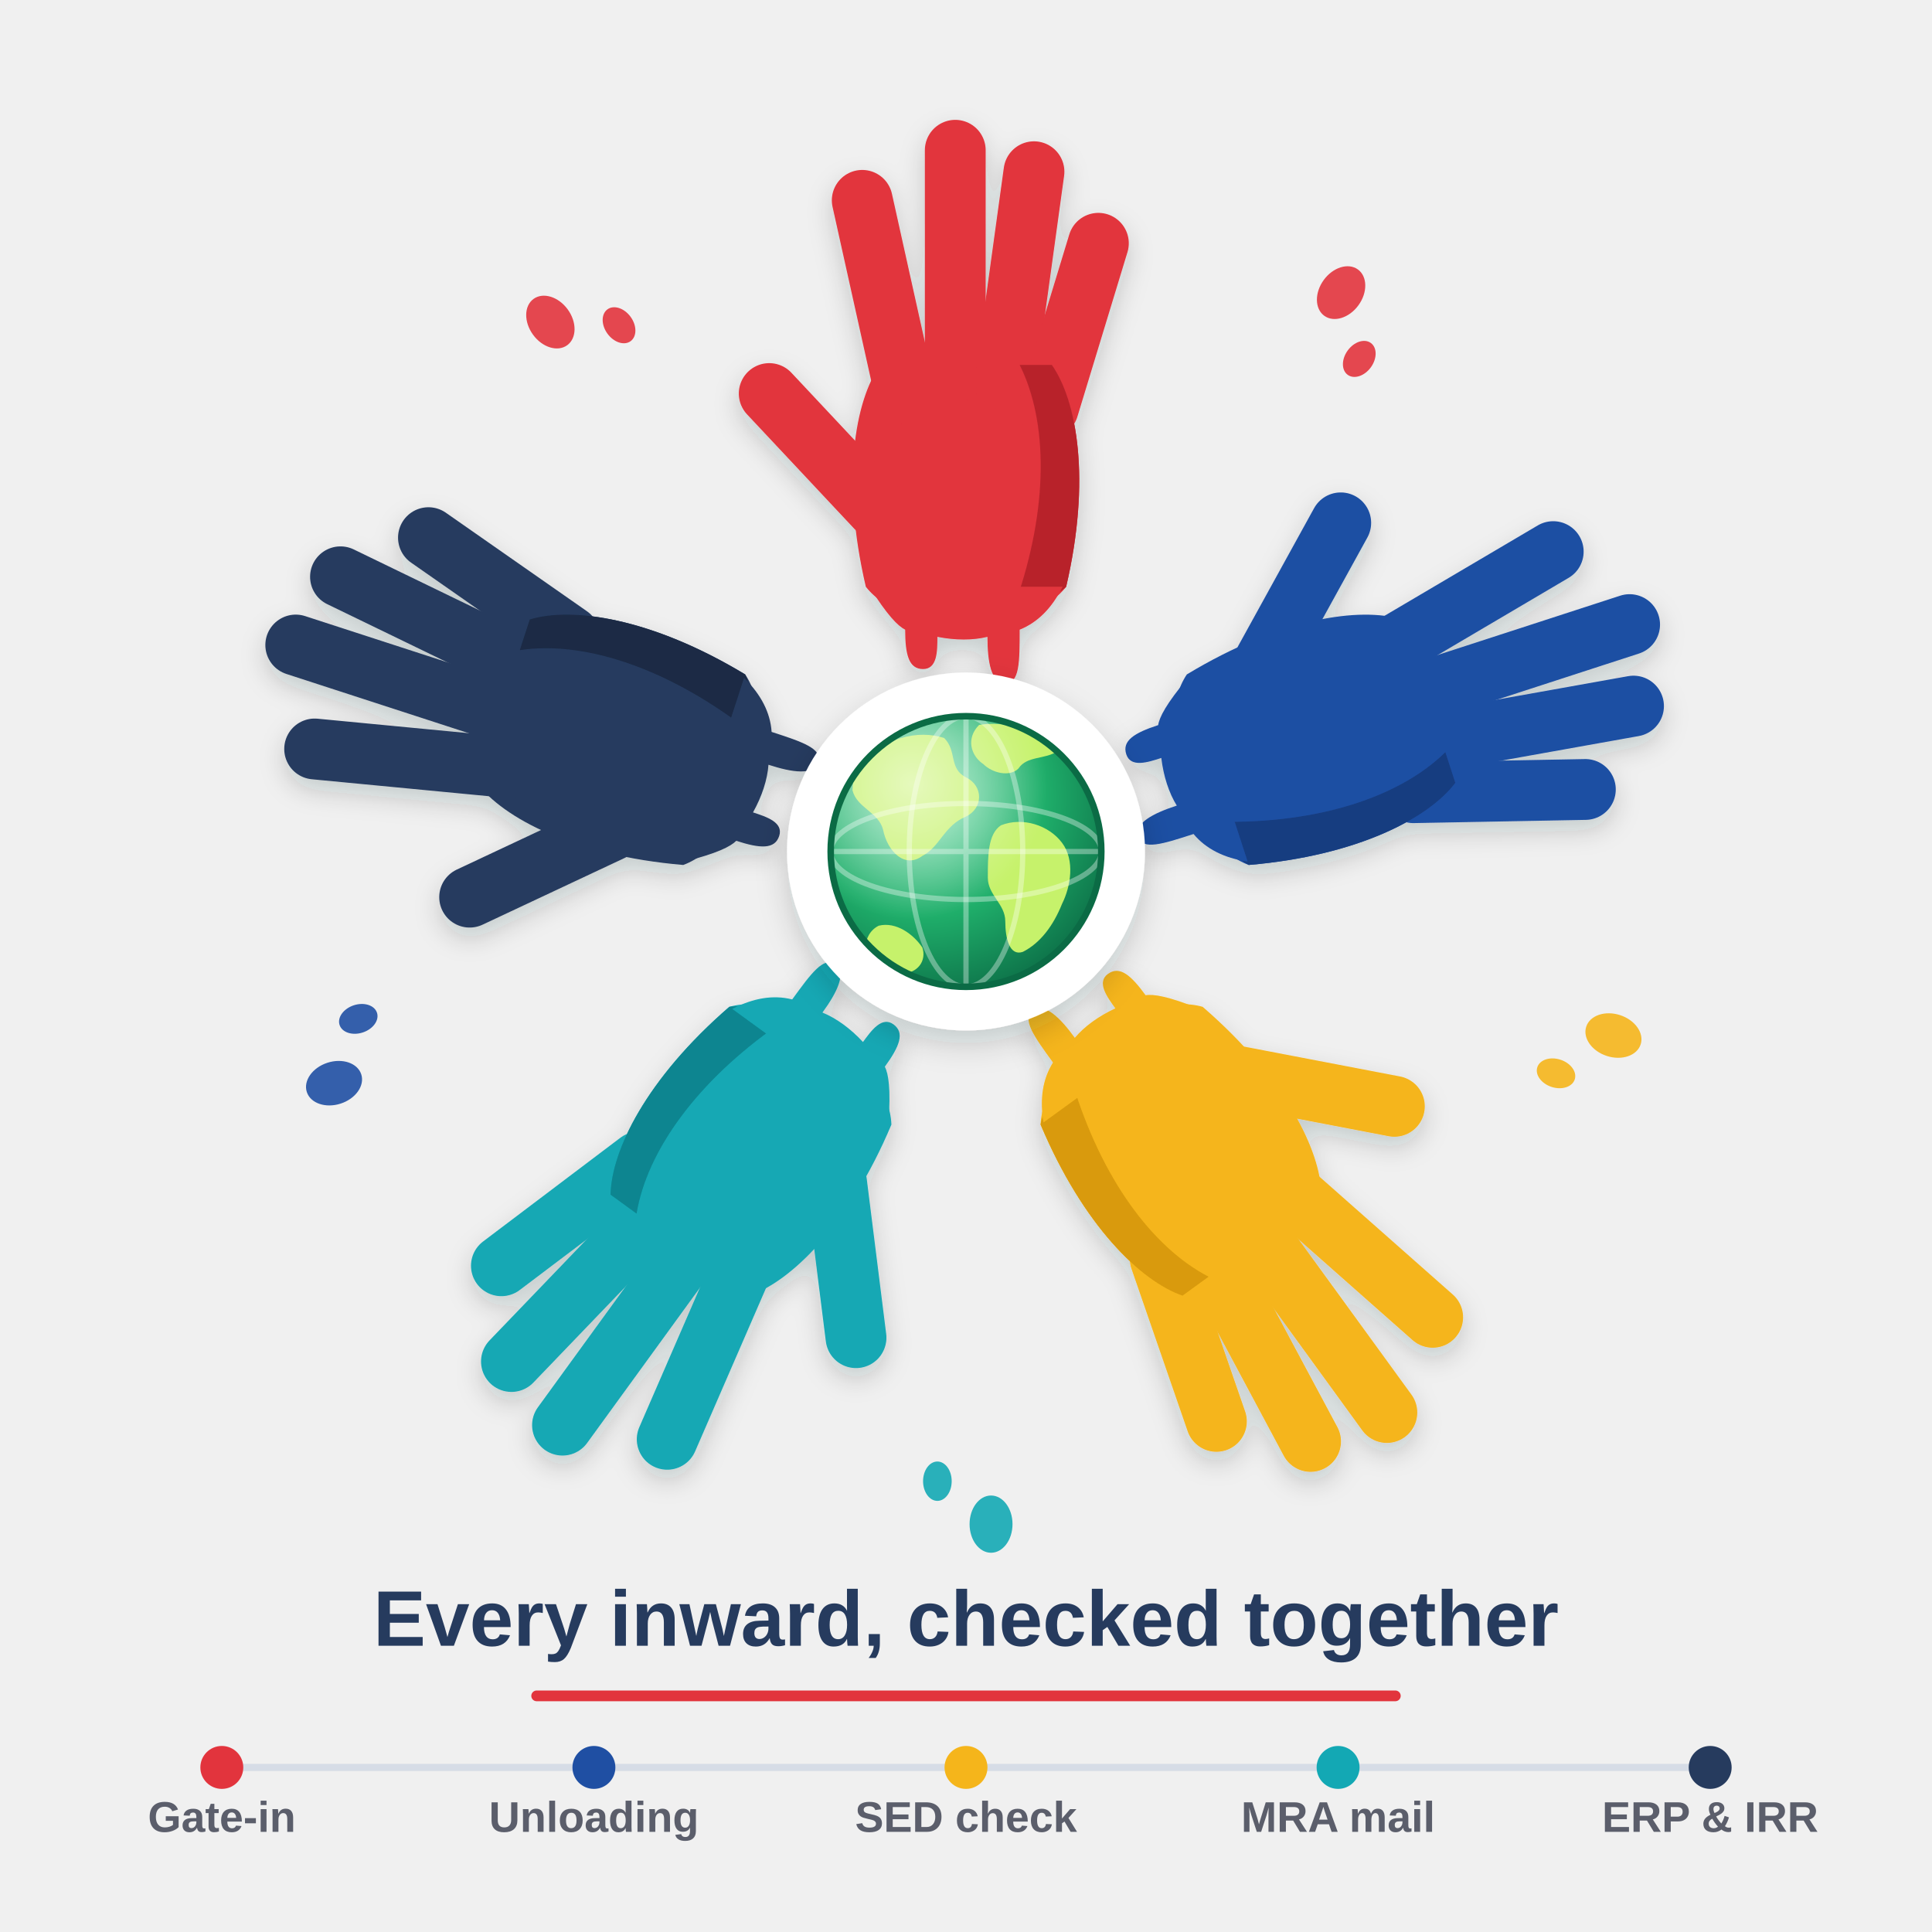
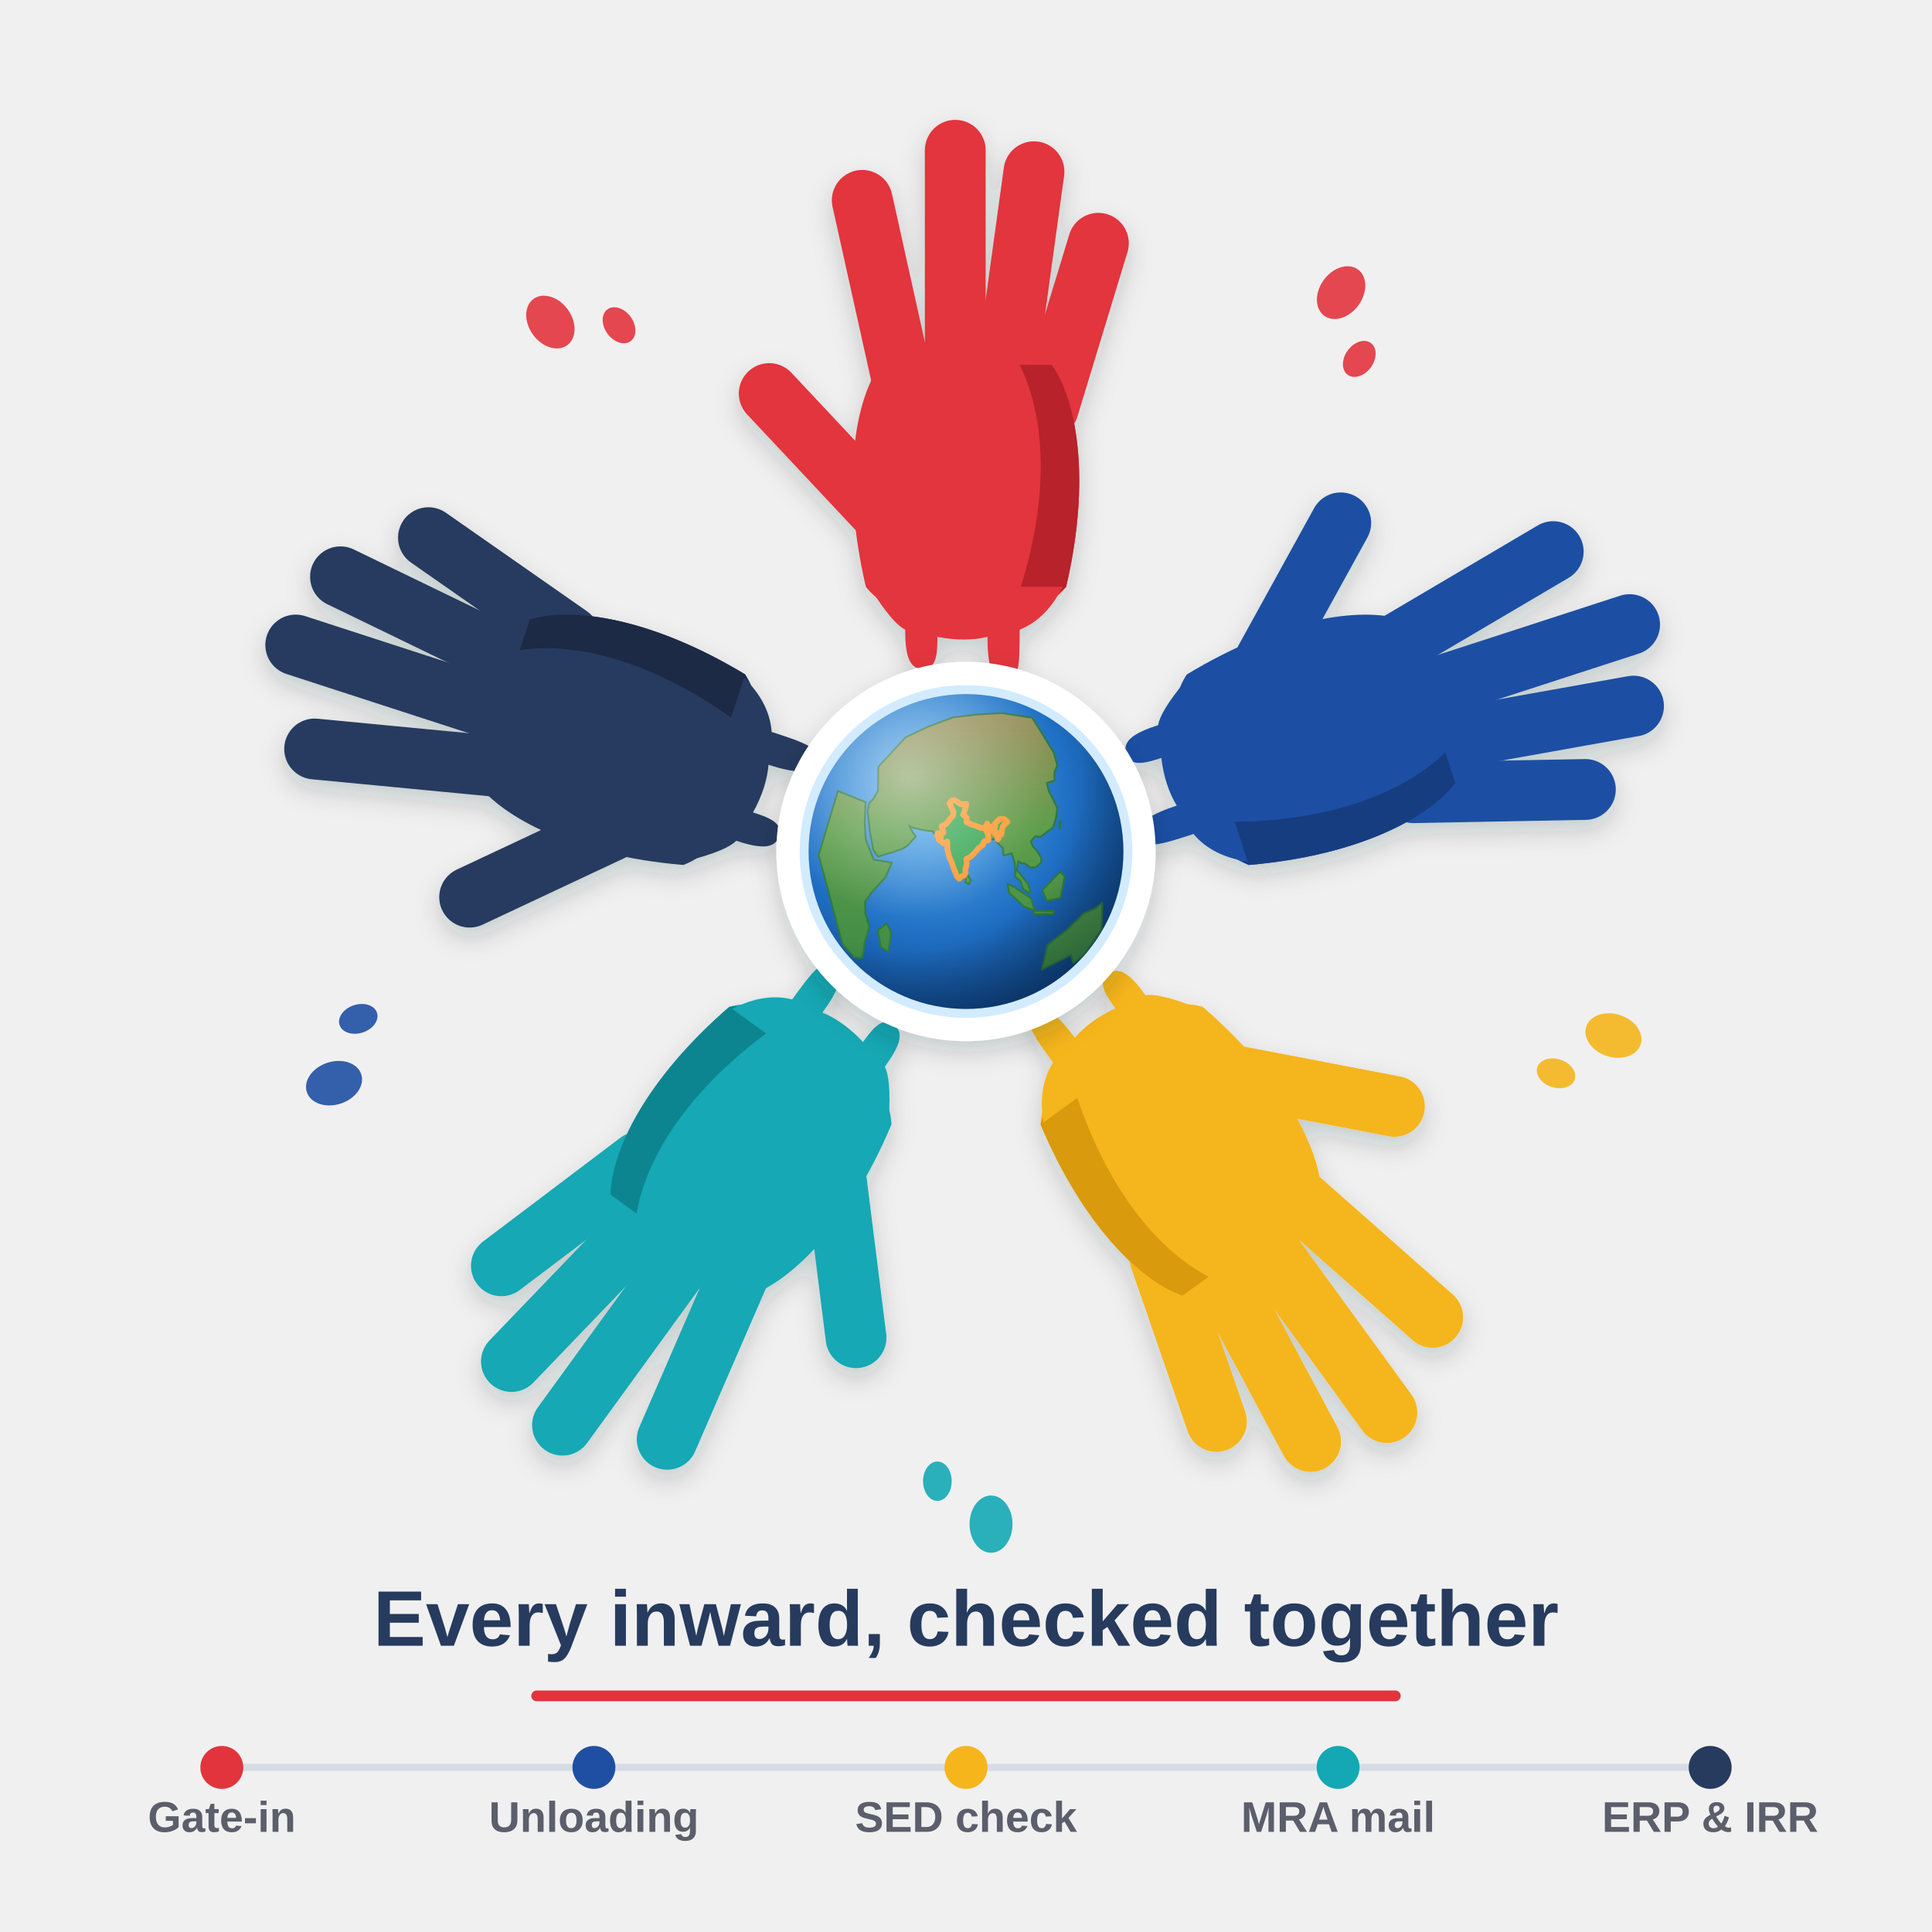
- <svg xmlns="http://www.w3.org/2000/svg" viewBox="0 0 540 540" role="img" aria-label="Every inward, checked together: five paint-dipped hands around a green globe - gate-in, unloading, SED check, MRA mail, ERP and IRR">
+ <svg xmlns="http://www.w3.org/2000/svg" viewBox="0 0 540 540" role="img" aria-label="Every inward, checked together: five paint-dipped hands around a globe showing India - gate-in, unloading, SED check, MRA mail, ERP and IRR">
  <defs>
-     <radialGradient id="sea" cx=".35" cy=".3" r=".8">
-       <stop offset="0" stop-color="#7fe0b0" />
-       <stop offset=".55" stop-color="#1fae6a" />
-       <stop offset="1" stop-color="#0b6b45" />
+     <radialGradient id="ocean" cx=".38" cy=".32" r=".75">
+       <stop offset="0" stop-color="#5fb4f0" />
+       <stop offset=".6" stop-color="#1f6fc4" />
+       <stop offset="1" stop-color="#0d3f7d" />
    </radialGradient>
-     <radialGradient id="shine" cx=".3" cy=".25" r=".5">
-       <stop offset="0" stop-color="#fff" stop-opacity=".55" />
+     <linearGradient id="land" x1="0" y1="0" x2="0" y2="1">
+       <stop offset="0" stop-color="#9c8f5c" />
+       <stop offset=".45" stop-color="#5e9e4a" />
+       <stop offset="1" stop-color="#3d8a45" />
+     </linearGradient>
+     <radialGradient id="night" cx=".3" cy=".25" r=".95">
+       <stop offset=".6" stop-color="#000" stop-opacity="0" />
+       <stop offset="1" stop-color="#001a33" stop-opacity=".45" />
+     </radialGradient>
+     <radialGradient id="shine" cx=".32" cy=".26" r=".45">
+       <stop offset="0" stop-color="#fff" stop-opacity=".45" />
      <stop offset="1" stop-color="#fff" stop-opacity="0" />
    </radialGradient>
    <clipPath id="globe">
-       <circle r="31" />
+       <circle r="44" />
    </clipPath>
    <filter id="sh" x="-20%" y="-20%" width="140%" height="140%">
      <feDropShadow dx="0" dy="3" stdDeviation="3.5" flood-color="#1b2533" flood-opacity=".18" />
    </filter>
  </defs>
  <g transform="translate(270 238)">
    <g fill="#e2343d" opacity=".9">
      <g transform="rotate(36)">
        <ellipse cx="-7" cy="-188" rx="6" ry="8" />
        <ellipse cx="8" cy="-176" rx="4" ry="5.5" />
      </g>
      <g transform="rotate(108)" fill="#f5b51b">
        <ellipse cx="-7" cy="-188" rx="6" ry="8" />
        <ellipse cx="8" cy="-176" rx="4" ry="5.5" />
      </g>
      <g transform="rotate(180)" fill="#13a8b4">
        <ellipse cx="-7" cy="-188" rx="6" ry="8" />
        <ellipse cx="8" cy="-176" rx="4" ry="5.5" />
      </g>
      <g transform="rotate(252)" fill="#1f4fa3">
        <ellipse cx="-7" cy="-188" rx="6" ry="8" />
        <ellipse cx="8" cy="-176" rx="4" ry="5.5" />
      </g>
      <g transform="rotate(324)">
        <ellipse cx="-7" cy="-188" rx="6" ry="8" />
        <ellipse cx="8" cy="-176" rx="4" ry="5.5" />
      </g>
    </g>
    <g filter="url(#sh)">
      <g transform="rotate(0) translate(0 -66)">
        <path fill="#e2343d" d="M-28-8C-35-38-31-60-24-70H24C31-60 35-38 28-8 17 6-17 6-28-8Z" />
        <g fill="none" stroke="#e2343d" stroke-linecap="round" stroke-width="17">
          <path d="M-17-62L-29-116" />
          <path d="M-3-68V-130" />
          <path d="M11-66L19-124" />
          <path d="M23-58L37-104" />
          <path d="M-25-30L-55-62" />
        </g>
        <path fill="#b8242c" d="M28-8C35-38 31-60 24-70H15C23-54 23-30 14-4 20-4 25-5 28-8Z" />
        <path fill="#e2343d" d="M-27-8C-22 0-19 3-17 4-17 11-16 15-12 15-8 15-8 10-8 6-3 7 2 7 6 6 6 13 7 19 11 19 15 19 15 13 15 4 20 2 24-2 27-8Z" />
      </g>
      <g transform="rotate(72) translate(0 -66)">
        <path fill="#1f4fa3" d="M-28-8C-35-38-31-60-24-70H24C31-60 35-38 28-8 17 6-17 6-28-8Z" />
        <g fill="none" stroke="#1f4fa3" stroke-linecap="round" stroke-width="17">
          <path d="M-17-62L-29-116" />
          <path d="M-3-68V-130" />
          <path d="M11-66L19-124" />
          <path d="M23-58L37-104" />
          <path d="M-25-30L-55-62" />
        </g>
        <path fill="#173d80" d="M28-8C35-38 31-60 24-70H15C23-54 23-30 14-4 20-4 25-5 28-8Z" />
        <path fill="#1f4fa3" d="M-27-8C-22 0-19 3-17 4-17 11-16 15-12 15-8 15-8 10-8 6-3 7 2 7 6 6 6 13 7 19 11 19 15 19 15 13 15 4 20 2 24-2 27-8Z" />
      </g>
      <g transform="rotate(144) translate(0 -66)">
        <path fill="#f5b51b" d="M-28-8C-35-38-31-60-24-70H24C31-60 35-38 28-8 17 6-17 6-28-8Z" />
        <g fill="none" stroke="#f5b51b" stroke-linecap="round" stroke-width="17">
          <path d="M-17-62L-29-116" />
          <path d="M-3-68V-130" />
          <path d="M11-66L19-124" />
          <path d="M23-58L37-104" />
          <path d="M-25-30L-55-62" />
        </g>
        <path fill="#d99a0c" d="M28-8C35-38 31-60 24-70H15C23-54 23-30 14-4 20-4 25-5 28-8Z" />
        <path fill="#f5b51b" d="M-27-8C-22 0-19 3-17 4-17 11-16 15-12 15-8 15-8 10-8 6-3 7 2 7 6 6 6 13 7 19 11 19 15 19 15 13 15 4 20 2 24-2 27-8Z" />
      </g>
      <g transform="rotate(216) translate(0 -66)">
        <path fill="#13a8b4" d="M-28-8C-35-38-31-60-24-70H24C31-60 35-38 28-8 17 6-17 6-28-8Z" />
        <g fill="none" stroke="#13a8b4" stroke-linecap="round" stroke-width="17">
          <path d="M-17-62L-29-116" />
          <path d="M-3-68V-130" />
          <path d="M11-66L19-124" />
          <path d="M23-58L37-104" />
          <path d="M-25-30L-55-62" />
        </g>
        <path fill="#0e8590" d="M28-8C35-38 31-60 24-70H15C23-54 23-30 14-4 20-4 25-5 28-8Z" />
        <path fill="#13a8b4" d="M-27-8C-22 0-19 3-17 4-17 11-16 15-12 15-8 15-8 10-8 6-3 7 2 7 6 6 6 13 7 19 11 19 15 19 15 13 15 4 20 2 24-2 27-8Z" />
      </g>
      <g transform="rotate(288) translate(0 -66)">
        <path fill="#263b5e" d="M-28-8C-35-38-31-60-24-70H24C31-60 35-38 28-8 17 6-17 6-28-8Z" />
        <g fill="none" stroke="#263b5e" stroke-linecap="round" stroke-width="17">
          <path d="M-17-62L-29-116" />
          <path d="M-3-68V-130" />
          <path d="M11-66L19-124" />
          <path d="M23-58L37-104" />
          <path d="M-25-30L-55-62" />
        </g>
        <path fill="#1a2a45" d="M28-8C35-38 31-60 24-70H15C23-54 23-30 14-4 20-4 25-5 28-8Z" />
        <path fill="#263b5e" d="M-27-8C-22 0-19 3-17 4-17 11-16 15-12 15-8 15-8 10-8 6-3 7 2 7 6 6 6 13 7 19 11 19 15 19 15 13 15 4 20 2 24-2 27-8Z" />
      </g>
    </g>
-     <g transform="scale(1.22)">
-       <circle r="41" fill="#fff" filter="url(#sh)" />
-       <circle r="31" fill="url(#sea)" />
-       <g clip-path="url(#globe)">
-         <g fill="#c6f26b">
-           <path d="M-24-20c5-6 13-8 19-6 3 3 1 7 5 9 4 2 4 7 0 9-5 2-6 7-10 9-4 3-8-1-9-6-1-4-6-5-7-9 0-3 1-5 2-6z" />
-           <path d="M3-29c6-1 13 1 18 6-3 2-7 1-9 4-2 2-6 1-8-1-3-2-4-6-1-9z" />
-           <path d="M8-6c5-2 11 0 14 4 3 4 2 10 0 14-2 5-5 9-9 11-3 1-4-3-4-7 0-4-4-6-4-10 0-5 0-10 3-12z" />
-           <path d="M-20 17c4-1 8 2 10 5 1 3-1 6-5 6-4 0-8-3-8-6 0-2 1-4 3-5z" />
-         </g>
-         <g fill="none" stroke="#fff" stroke-opacity=".35" stroke-width="1.2">
-           <ellipse rx="31" ry="11" />
-           <path d="M-31 0h62M0-31v62" />
-           <ellipse rx="13" ry="31" />
-         </g>
-       </g>
-       <circle r="31" fill="url(#shine)" />
-       <circle r="31" fill="none" stroke="#0b6b45" stroke-width="1.5" />
+     <circle r="53" fill="#fff" filter="url(#sh)" />
+     <circle r="46.5" fill="#bfe3ff" opacity=".7" />
+     <circle r="44" fill="url(#ocean)" />
+     <g clip-path="url(#globe)">
+       <path d="M-24.6 1.4L-19.9 0.0L-17.7 -0.8L-16.3 -1.7L-14.0 -4.2L-14.8 -5.2L-15.9 -7.3L-15.3 -6.8L-12.6 -6.1L-9.2 -5.6L-8.7 -4.7L-8.1 -4.5L-7.7 -3.9L-7.6 -3.3L-6.4 -2.3L-5.3 -2.8L-5.2 -0.9L-4.6 1.8L-3.5 4.6L-2.6 6.9L-1.9 7.6L-0.5 6.7L-0.2 5.1L0.2 3.6L0.9 1.7L2.9 -0.2L4.7 -1.8L6.3 -3.2L6.7 -3.2L8.3 -3.6L8.8 -2.4L10.3 -1.0L10.5 1.1L12.8 0.5L13.6 3.2L13.8 5.4L13.7 7.0L15.2 8.3L16.0 10.5L17.5 11.5L18.0 11.4L17.4 9.2L16.5 8.0L15.3 6.4L14.2 5.2L14.6 2.7L15.3 3.2L16.5 3.4L18.1 4.5L19.5 4.4L21.0 3.1L21.0 1.7L19.8 -0.2L18.7 -1.4L18.1 -2.8L19.3 -4.2L20.8 -4.1L22.5 -5.4L24.3 -6.7L25.2 -9.7L25.5 -12.2L23.1 -17.0L22.6 -19.2L24.7 -19.8L24.7 -22.1L25.5 -24.1L24.5 -27.7L20.7 -33.9L18.5 -37.4L9.9 -38.7L3.1 -38.3L-3.6 -37.5L-10.6 -34.9L-16.9 -31.9L-24.5 -23.7L-24.6 -17.0L-25.9 -14.7L-27.0 -13.6L-27.5 -11.2L-26.9 -5.8L-25.9 -0.4ZM-25.8 2.3L-20.7 3.1L-22.5 7.2L-26.5 11.6L-28.2 14.0L-28.1 17.4L-27.0 21.0L-28.4 25.8L-28.6 27.8L-29.1 29.8L-31.2 29.6L-34.5 25.9L-41.2 1.0L-35.8 -16.9L-28.0 -13.8L-28.1 -12.9L-28.3 -7.8L-28.0 -3.3L-26.6 0.2ZM-0.1 7.2L0.2 6.3L1.4 8.0L0.8 9.1L-0.1 8.7ZM11.6 9.0L13.6 10.0L18.2 13.1L19.2 16.5L16.4 15.5L12.1 11.6ZM21.3 10.8L26.3 5.7L27.6 6.9L26.4 13.0L22.6 13.8ZM18.8 16.6L24.7 16.6L24.3 17.5L19.1 17.5ZM-22.2 20.1L-20.9 22.6L-21.7 28.0L-23.7 26.8L-24.7 22.1ZM22.8 26.1L28.2 21.9L33.0 17.2L36.1 15.9L38.1 14.3L38.0 18.9L37.8 21.9L33.0 28.9L30.0 31.1L29.3 28.9L21.2 33.0ZM26.2 -6.4L26.6 -8.5L26.1 -8.2Z" fill="url(#land)" stroke="#2f7a3e" stroke-width=".5" stroke-linejoin="round" />
+       <path d="M-3.3 -14.4L-1.4 -13.2L0.1 -13.3L-0.4 -11.4L-0.8 -10.3L0.2 -9.4L0.1 -8.2L1.4 -7.6L2.7 -7.2L4.1 -6.6L5.5 -6.6L5.9 -7.8L6.1 -7.0L7.2 -6.9L8.2 -7.1L8.1 -7.8L9.3 -9.0L10.6 -9.1L11.6 -8.3L10.8 -7.6L10.3 -7.0L10.0 -5.9L9.9 -4.8L9.2 -4.9L9.2 -3.8L8.9 -3.4L8.6 -4.7L8.1 -4.9L8.3 -5.6L6.9 -5.7L6.7 -6.3L5.8 -6.6L5.6 -5.9L6.1 -5.0L6.3 -3.2L5.0 -2.8L4.7 -1.8L3.6 -1.0L2.9 -0.2L1.7 1.1L0.9 1.7L0.1 2.1L0.2 3.6L-0.2 5.1L-0.1 5.9L-0.5 6.7L-1.4 7.0L-1.9 7.6L-2.6 6.9L-3.0 5.7L-3.5 4.6L-4.0 3.0L-4.6 1.8L-5.1 -0.1L-5.2 -0.9L-5.2 -2.3L-5.3 -2.8L-5.6 -2.6L-6.4 -2.3L-7.6 -3.3L-7.7 -3.9L-7.0 -3.9L-8.1 -4.5L-7.9 -5.1L-6.3 -5.2L-6.5 -6.1L-6.8 -7.1L-5.5 -7.7L-4.4 -9.2L-3.6 -10.0L-3.5 -11.1L-4.1 -12.4L-4.6 -13.5L-4.0 -14.2Z" fill="#3aa856" stroke="#ff9933" stroke-width="1.6" stroke-linejoin="round" />
+       <circle r="44" fill="url(#night)" />
    </g>
+     <circle r="44" fill="url(#shine)" />
  </g>
  <g font-family="Segoe UI, Arial, sans-serif" text-anchor="middle">
    <text x="270" y="460" font-size="22" font-weight="800" fill="#263b5e">Every inward, checked together</text>
    <path d="M150 474h240" stroke="#e2343d" stroke-width="3" stroke-linecap="round" />
    <g font-size="12" font-weight="700" fill="#5b5e6b">
      <text x="62" y="512">Gate-in</text>
      <text x="166" y="512">Unloading</text>
      <text x="270" y="512">SED check</text>
      <text x="374" y="512">MRA mail</text>
      <text x="478" y="512">ERP &amp; IRR</text>
    </g>
    <path d="M62 494H478" stroke="#d6dce6" stroke-width="2" />
    <g>
      <circle cx="62" cy="494" r="6" fill="#e2343d" />
      <circle cx="166" cy="494" r="6" fill="#1f4fa3" />
      <circle cx="270" cy="494" r="6" fill="#f5b51b" />
      <circle cx="374" cy="494" r="6" fill="#13a8b4" />
      <circle cx="478" cy="494" r="6" fill="#263b5e" />
    </g>
  </g>
</svg>
